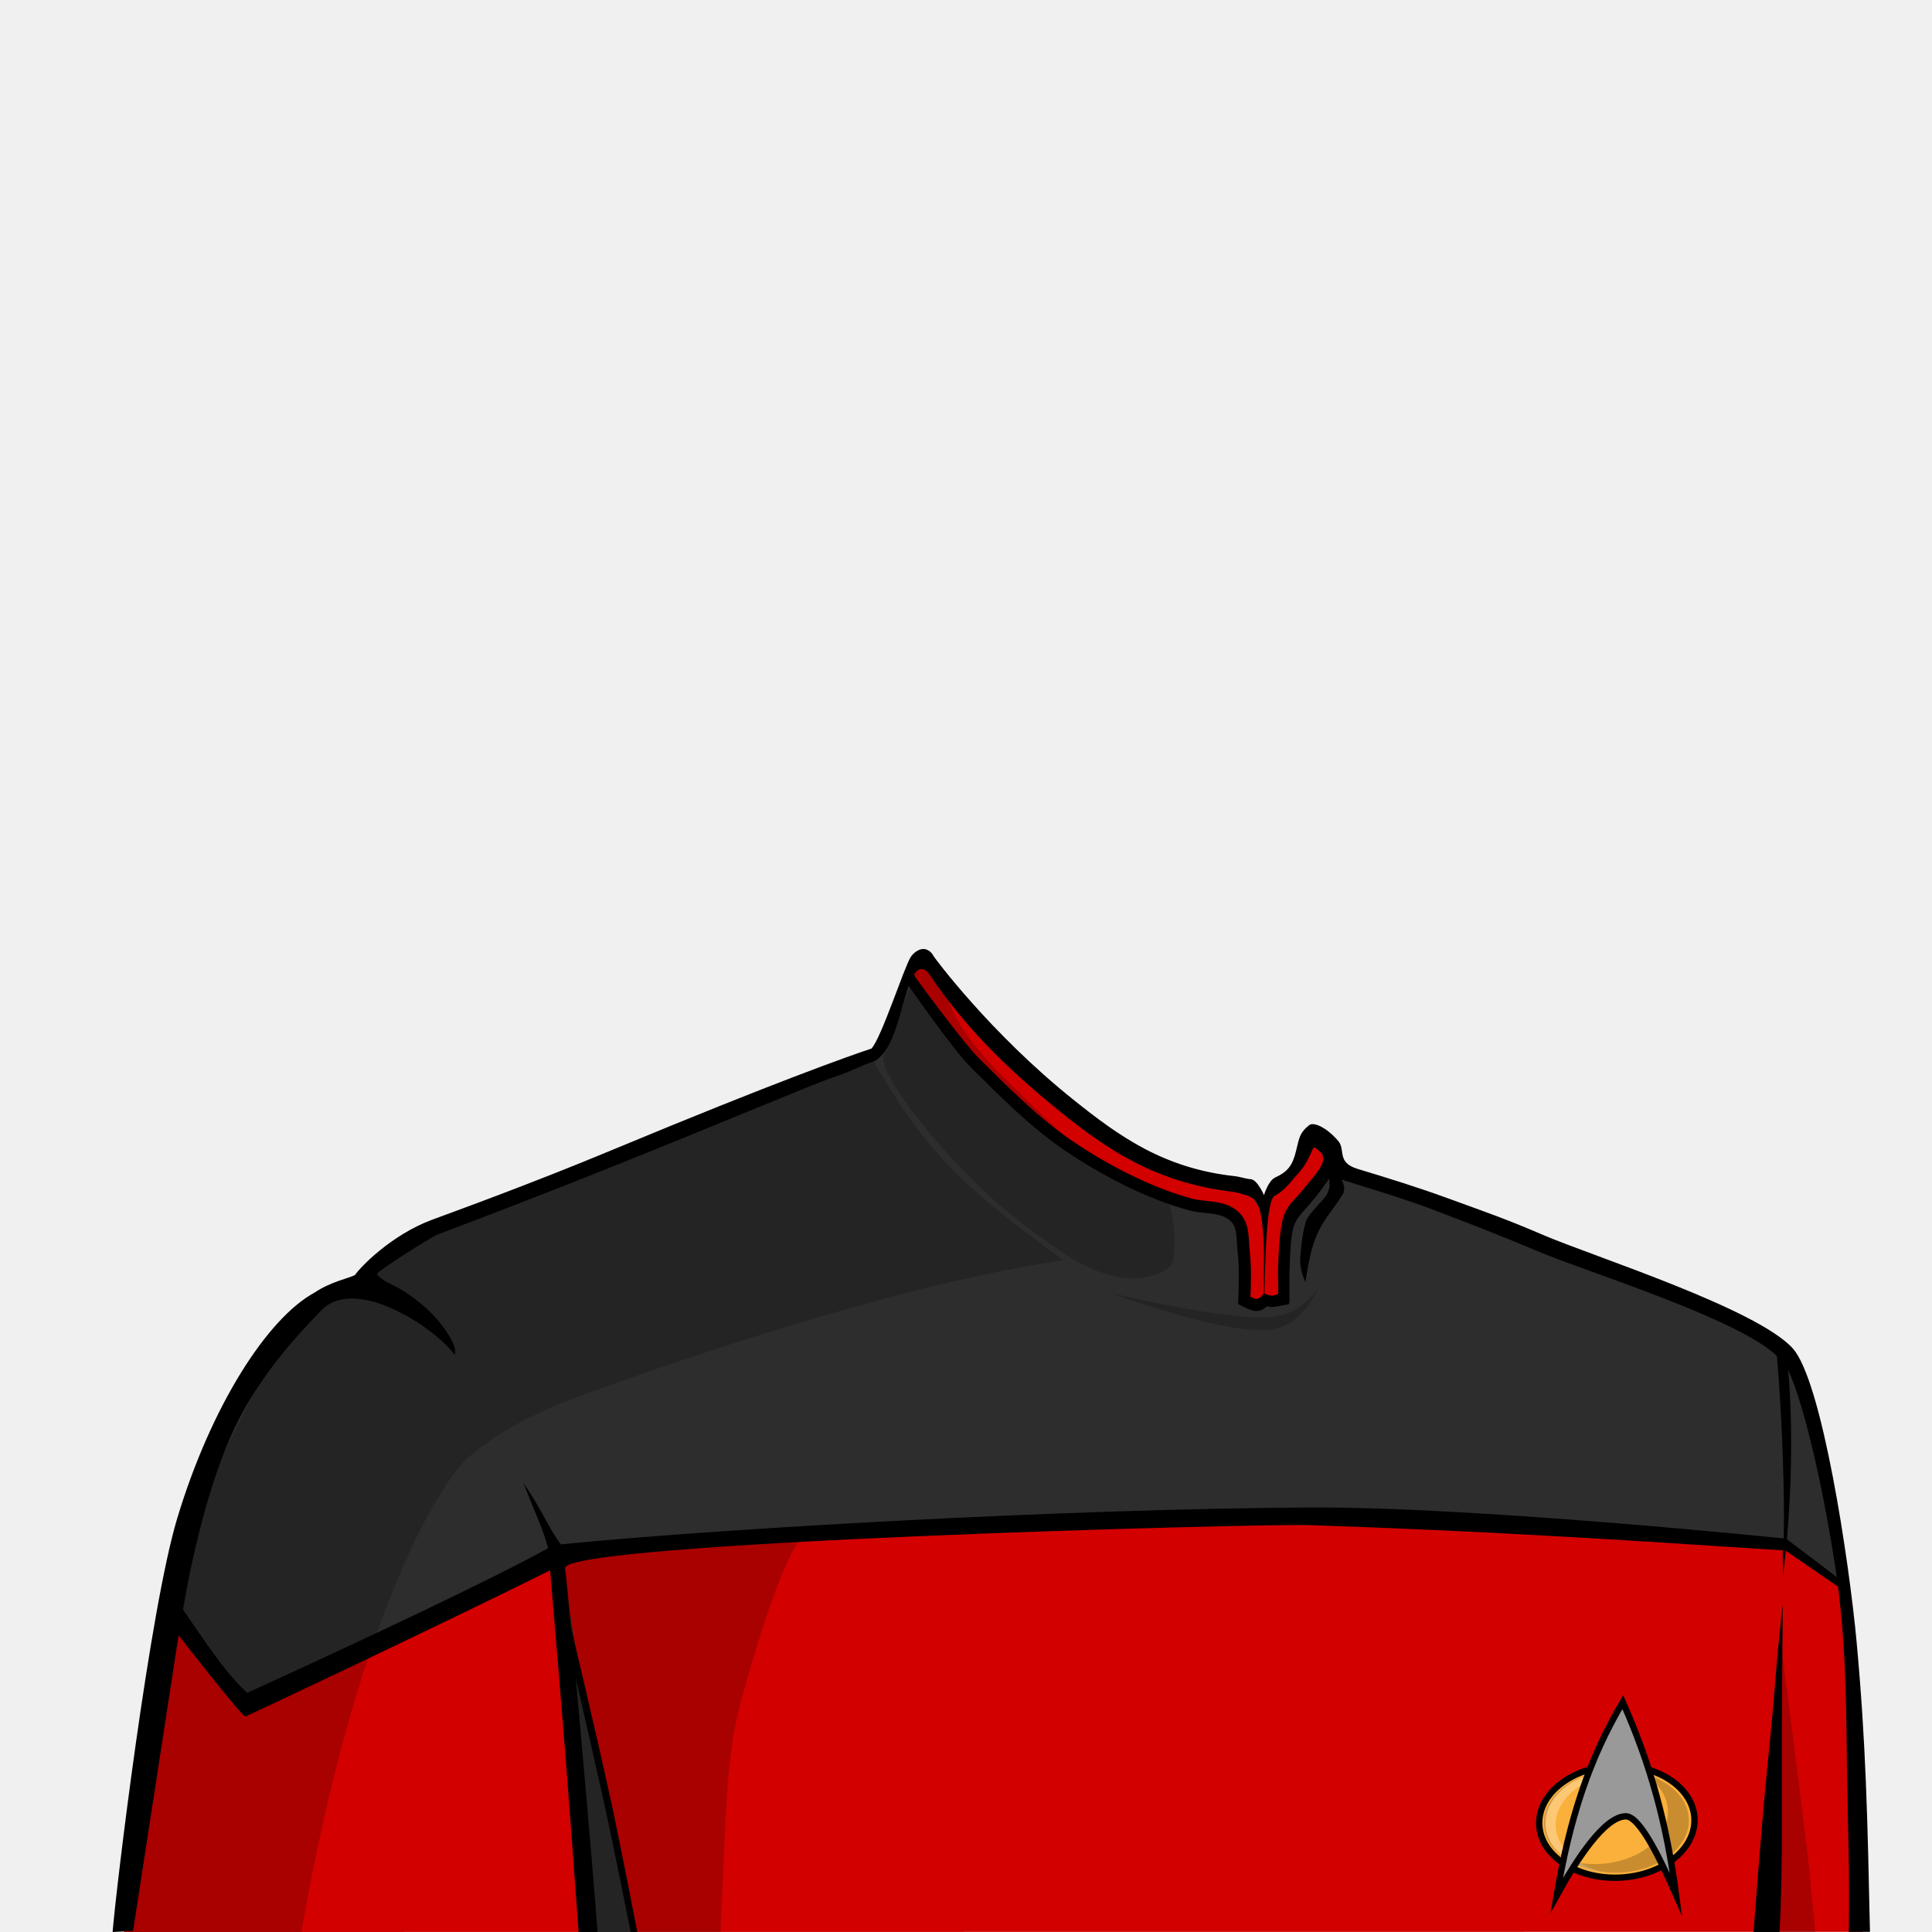
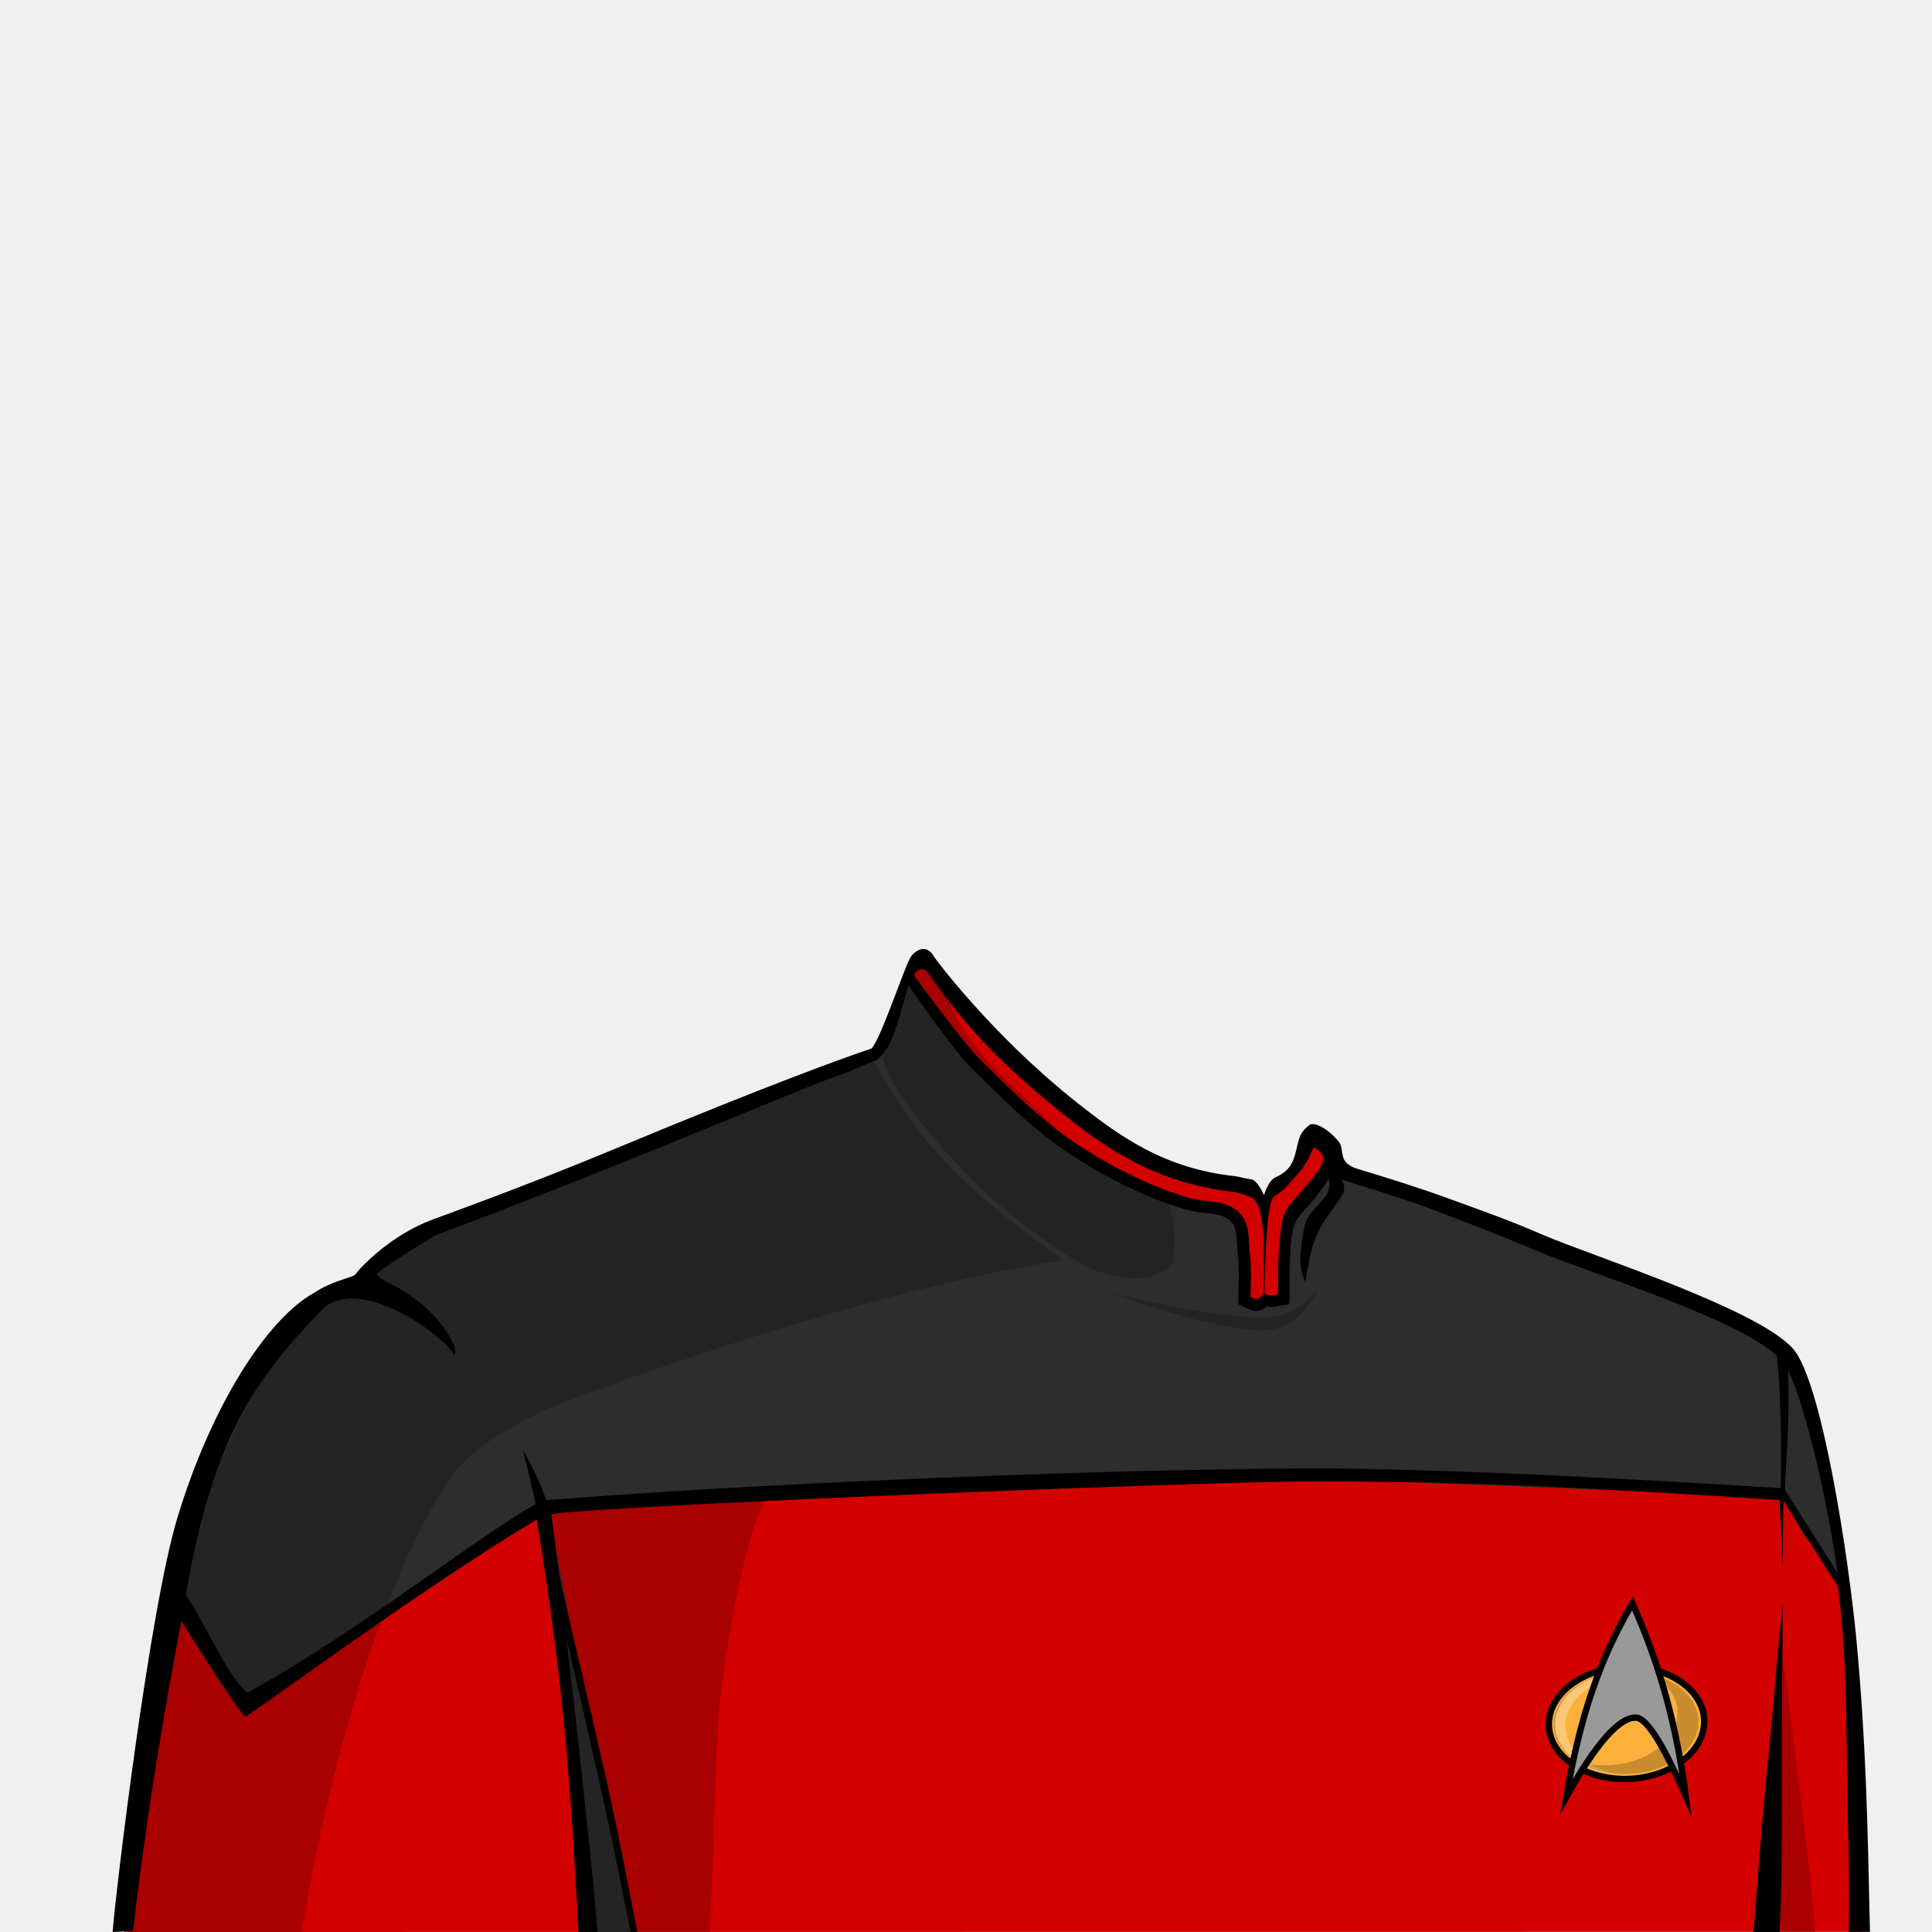
<svg xmlns="http://www.w3.org/2000/svg" version="1.1" id="svg171226" width="400" height="400" viewBox="0 0 400 400" xml:space="preserve">
  <defs id="defs171230" />
  <g id="g171234" style="display:inline">
-     <path d="M 384.68,369.105 385.69,399.967 25.665,400 35.483,333.942 c 0,0 13.302,17.236 15.842,17.35 3.543,0.159 35.879,-14.974 64.102,-28.159 0,0 81.612,-9.826 157.464,-8.257 75.853,1.569 96.764,4.89 96.764,4.89 l 11.825,8.541 z" style="fill:#d30000;fill-opacity:1;fill-rule:nonzero;stroke:none;stroke-width:1.333" id="path171962" />
-     <path id="path171958" style="fill:#2d2d2d;fill-opacity:1;fill-rule:nonzero;stroke:none;stroke-width:1.333" d="m 191.48,198.279 c -4.828,3.956 -5.27,8.624 -10.275,19.626 l -45.736,16.899 -40.712,17.39 -11.704,4.526 -6.742,6.277 -9.459,6.824 c -11.835,12.451 -19.196,25.304 -24.971,40.912 l -7.462,22.855 17.819,19.298 c 0,0 37.466,-17.656 61.57,-29.921 L 122.211,400 h 9.066 l -4.453,-22.531 -3.381,-15.721 -2.639,-9.236 c 0.303,-0.252 -4.713,-29.26 -4.421,-29.511 53.728,-5.364 104.835,-7.253 160.402,-8.756 l 90.807,4.949 3.093,1.369 10.99,6.912 c -1.213,-12.568 -3.41,-22.474 -6.539,-37.514 -2.789,-9.065 -4.292,-11.158 -12.445,-16.039 -8.155,-4.881 -35.885,-14.402 -46.308,-18.888 -9.844,-4.237 -27.726,-8.638 -37.95,-12.981 l -4.954,-8.506 c -2.642,3.064 -4.412,6.824 -6.801,10.162 l -3.4,1.936 c -0.697,0.198 -1.303,2.458 -2.023,2.514 -1.775,0.139 -3.701,-2.22 -5.44,-2.395 -10.873,-1.412 -25.23,-9.195 -34.268,-15.832 -9.039,-6.637 -26.535,-28.717 -26.535,-28.717 -0.496,-1.461 -2.604,-1.741 -3.534,-2.936 z" />
+     <path d="M 384.68,369.105 385.69,399.967 25.665,400 37.042,332.241 c 0,0 11.743,18.936 14.283,19.05 3.543,0.159 33.877,-23.738 61.349,-38.424 0,0 83.642,-8.081 159.494,-6.511 75.853,1.569 97.337,3.63 97.337,3.63 l 11.975,18.322 z" style="fill:#d30000;fill-opacity:1;fill-rule:nonzero;stroke:none;stroke-width:1.333" id="path171962" />
+     <path id="path171958" style="fill:#2d2d2d;fill-opacity:1;fill-rule:nonzero;stroke:none;stroke-width:1.333" d="m 191.48,198.279 c -4.828,3.956 -5.27,8.624 -10.275,19.626 l -45.736,16.899 -40.712,17.39 -11.704,4.526 -6.742,6.277 -9.459,6.824 c -11.835,12.451 -19.196,25.304 -24.971,40.912 l -6.045,20.588 16.402,21.565 c 0,0 36.1,-28.215 60.204,-40.48 L 122.211,400 h 9.066 l -4.453,-22.531 -3.381,-15.721 -2.639,-9.236 c 0.303,-0.252 -7.564,-42.585 -7.673,-40.431 53.191,-2.145 103.043,-4.532 158.61,-6.035 l 97.445,3.932 3.937,7.409 8.551,10.088 c -1.213,-12.568 -3.41,-22.474 -6.539,-37.514 -2.789,-9.065 -4.292,-11.158 -12.445,-16.039 -8.155,-4.881 -35.885,-14.402 -46.308,-18.888 -9.844,-4.237 -27.726,-8.638 -37.95,-12.981 l -4.954,-8.506 c -2.642,3.064 -4.412,6.824 -6.801,10.162 l -3.4,1.936 c -0.697,0.198 -1.303,2.458 -2.023,2.514 -1.775,0.139 -3.701,-2.22 -5.44,-2.395 -10.873,-1.412 -25.23,-9.195 -34.268,-15.832 -9.039,-6.637 -26.535,-28.717 -26.535,-28.717 -0.496,-1.461 -2.604,-1.741 -3.534,-2.936 z" />
    <path d="m 179.812,217.966 c -14.598,5.149 -31.25,13.415 -46.618,18.658 l -38.286,14.052 -11.855,6.044 -6.743,6.276 -9.459,6.824 -8.589,6.699 -18.387,37.684 C 33.496,340.011 28.912,364.861 26.484,391.986 L 26.678,400 H 62.401 c 10.895,-62.957 27.966,-92.522 34.705,-98.368 6.739,-5.845 15.612,-9.926 23.284,-12.716 67.723,-24.627 99.842,-27.943 99.842,-27.943 -23.419,-16.924 -29.445,-24.111 -40.42,-43.008 z" style="display:inline;opacity:0.2;fill:#000000;fill-opacity:1;fill-rule:nonzero;stroke:none;stroke-width:1.333" id="path172176" />
-     <path d="m 166.138,318.606 c -16.612,1.022 -33.794,2.243 -50.321,4.184 0,0 4.863,53.874 6.743,77.21 h 26.614 c 1.04,-22.693 1.143,-35.26 3.723,-45.718 2.137,-8.663 9.492,-33.54 13.24,-35.677 z" style="opacity:0.2;fill:#000000;fill-opacity:1;fill-rule:nonzero;stroke:none;stroke-width:1.333" id="path172192" />
+     <path d="m 159.019,310.364 c -17.577,0.057 -29.698,0.317 -46.224,2.258 0,0 7.885,64.041 9.766,87.377 h 24.414 c 1.04,-22.693 1.05,-34.981 1.915,-45.718 0.985,-12.22 6.381,-41.781 10.129,-43.918 z" style="opacity:0.2;fill:#000000;fill-opacity:1;fill-rule:nonzero;stroke:none;stroke-width:1.333" id="path172192" />
    <path style="opacity:0.2;fill:#000000;fill-opacity:1;stroke:none;stroke-width:0.912px;stroke-linecap:butt;stroke-linejoin:miter;stroke-opacity:1" d="m 368.847,341.209 c 0,0 4.774,36.558 5.687,45.511 0.913,8.952 1.288,13.28 1.288,13.28 H 366.379 Z" id="path2" />
-     <path style="color:#000000;fill:#000000;-inkscape-stroke:none" d="m 116.916,331.4 -1.367,0.303 c 0,0 6.605,28.32 9.72,42.48 C 127.162,382.789 130.572,400 130.572,400 h 1.365 c 0,0 -3.366,-17.485 -5.24,-26.188 -3.054,-14.183 -9.782,-42.412 -9.782,-42.412 z" id="path1" />
+     <path style="color:#000000;fill:#000000;-inkscape-stroke:none" d="m 115.112,323.585 0.436,8.118 c 0,0 6.605,28.32 9.72,42.48 C 127.162,382.789 130.572,400 130.572,400 h 1.365 c 0,0 -3.366,-17.485 -5.24,-26.188 -3.054,-14.183 -11.585,-50.227 -11.585,-50.227 z" id="path1" />
    <path style="display:inline;fill:#d30000;fill-opacity:1;stroke:none;stroke-width:1px;stroke-linecap:butt;stroke-linejoin:miter;stroke-opacity:1" d="m 188.055,203.613 2.557,-5.845 9.041,11.598 14.703,13.333 23.444,18.685 12.968,3.105 7.215,1.461 3.927,5.936 1.049,-5.178 5.617,-4.685 2.192,-4.11 0.548,-3.014 4.018,5.297 -0.639,2.557 -4.84,6.393 -3.288,5.205 -0.183,10.137 -0.274,4.11 -2.831,0.457 -1.644,0.091 -1.735,1.096 -2.466,-1.005 -0.457,-14.429 -1.644,-3.744 -4.84,-1.096 -18.447,-5.114 -18.237,-13.255 -11.326,-11.64 -12.142,-14.176 z" id="path3" />
    <path style="color:#000000;display:inline;fill:#000000;-inkscape-stroke:none" d="m 187.994,203.903 c 0,0 9.336,13.462 12.994,17.07 6.119,6.036 12.284,12.369 19.631,17.326 7.694,5.192 16.797,9.875 25.341,12.236 1.79,0.495 3.501,0.547 4.977,0.75 1.475,0.203 2.665,0.521 3.688,1.377 0.819,0.686 1.137,1.549 1.316,2.77 0.18,1.221 0.151,2.715 0.346,4.281 0.365,2.934 0.084,9.467 0.084,9.467 l -0.039,0.787 0.695,0.373 c 0,0 0.521,0.282 1.166,0.551 0.645,0.269 1.293,0.636 2.326,0.502 0.845,-0.109 1.225,-0.491 1.602,-0.781 0.122,-0.094 0.117,-0.102 0.213,-0.184 0.394,0.096 0.694,0.243 1.473,0.143 0.88,-0.114 2.186,-0.379 2.186,-0.379 l 0.869,-0.176 0.123,-0.877 c 0,0 -0.065,-4.14 0.007,-6.359 0.088,-2.744 0.185,-6.71 0.875,-8.924 0.524,-1.682 2.058,-3.115 3.285,-4.528 2.73,-3.144 5.795,-7.922 5.795,-7.922 0,0 -1.497,-1.796 -3.128,-2.325 0.506,1.915 -0.456,2.924 -4.77,8.072 -1.374,1.64 -2.901,2.633 -3.57,5.744 -0.642,2.988 -0.792,7.174 -0.877,9.802 -0.051,1.58 0.127,4.266 0.003,5.195 -0.421,0.214 -0.737,0.298 -1.117,0.347 -0.664,-0.007 -1.172,-0.128 -1.792,-0.48 -0.334,0.404 -0.789,1.104 -1.495,1.15 -0.44,0.029 -0.907,-0.238 -1.307,-0.453 0.056,-1.197 0.26,-5.96 -0.125,-9.055 -0.164,-1.319 -0.128,-2.818 -0.352,-4.336 -0.223,-1.518 -0.775,-3.141 -2.186,-4.322 -1.533,-1.284 -3.304,-1.71 -4.953,-1.938 -1.649,-0.227 -3.228,-0.29 -4.65,-0.684 -8.478,-2.343 -17.406,-6.991 -24.712,-11.964 -6.943,-4.727 -13,-10.881 -19.17,-16.967 -2.84,-2.802 -10.568,-13.201 -13.163,-16.766 -0.542,-0.744 -0.202,-1.581 -0.202,-1.581 z" id="path2-4" />
    <path style="display:inline;fill:#000000;fill-opacity:0.2;stroke:none;stroke-width:1px;stroke-linecap:butt;stroke-linejoin:miter;stroke-opacity:1" d="m 230.003,267.693 c 0,0 22.278,5.418 32.194,5.061 7.626,-0.275 10.819,-6.339 10.819,-6.339 0,0 -3.199,8.674 -10.864,8.981 -10.468,0.419 -32.15,-7.703 -32.15,-7.703 z" id="path1-6" />
-     <path id="path172002" style="fill:#000000;fill-opacity:1;fill-rule:nonzero;stroke:none;stroke-width:1.333" d="m 188.567,198.123 c -1.358,2.08 -6.004,16.569 -8.124,18.964 -4.6,1.521 -20.067,7.002 -53.346,20.857 -17.907,7.455 -33.713,13.12 -37.718,14.623 -8.445,3.167 -14.804,9.809 -15.879,11.402 -1.077,0.637 -5.048,1.384 -8.318,3.619 -9.856,5.313 -21.475,23.527 -28.479,46.727 C 30.984,333.259 24.036,390.946 23.314,400 l 4.236,-0.215 9.426,-61.221 c 0,0 12.246,15.793 13.801,16.848 1.967,-0.895 38.703,-18.16 63.119,-30.283 2.937,34.674 3.721,44.638 5.891,74.871 h 3.924 c -1.179,-16.45 -6.048,-70.482 -6.725,-75.295 -0.765,-5.437 144.006,-9.278 153.883,-8.949 35.695,1.188 62.567,2.888 98.264,5.234 -0.104,1.996 0.156,3.98 -0.035,5.836 0,0 0.286,-2.312 0.625,-5.775 l 10.832,7.473 c 1.819,14.565 1.683,27.603 1.857,39.082 0.175,11.479 0.566,19.791 0.354,32.361 h 4.391 c -0.506,-23.287 -0.818,-38.923 -2.773,-60.104 -1.525,-16.52 -7.141,-54.014 -13.227,-60.711 -7.536,-8.299 -41.395,-19.063 -51.562,-23.425 -8.09,-3.471 -11.246,-4.498 -19.644,-7.57 -6.6,-2.414 -13.058,-4.388 -18.893,-6.156 -4.37,-1.324 -2.446,-3.978 -3.972,-5.753 -2.69,-3.129 -5.235,-3.913 -5.991,-3.324 -1.989,1.547 -2.069,2.499 -2.758,5.352 -0.721,2.99 -1.698,4.301 -4.317,5.511 -1.472,0.68 -2.324,3.664 -2.324,3.664 0,0 -1.347,-3.204 -2.738,-3.309 -0.995,-0.074 -2.31,-0.522 -3.159,-0.613 -14.741,-1.584 -23.931,-8.134 -33.57,-15.85 -17.216,-13.781 -28.781,-29.417 -28.941,-29.722 -0.344,-0.771 -1.196,-1.48 -2.131,-1.48 -0.934,0 -2.011,0.76 -2.588,1.644 z m 2.48,2.533 c 0.459,0.096 0.912,0.419 1.262,0.934 7.438,10.965 15.443,19.017 26.908,28.341 10.327,8.398 20.264,14.842 35.504,16.758 1.126,0.067 4.615,0.948 5.306,1.931 2.576,3.667 1.311,19.972 1.669,19.897 0.27,-0.056 0.026,-19.698 2.177,-20.909 1.573,-0.791 3.144,-2.518 4.399,-4.117 3.03,-2.982 3.418,-6.329 3.923,-5.914 0.699,0.456 1.781,1.326 2.265,2.613 0.548,1.455 0.707,3.324 0.827,5.326 -0.103,0.448 -0.273,1.27 -0.525,1.707 -0.792,1.375 -3.949,4.12 -4.414,5.742 -0.655,2.28 -0.908,4.53 -1.104,6.844 -0.193,2.271 0.136,3.428 1.008,5.646 0.875,-5.052 1.348,-9.164 4.704,-13.809 1.058,-1.464 2.225,-3.026 3.126,-4.514 0.511,-1.197 0.014,-2.188 -0.299,-2.848 -0.056,-0.119 1.92,0.573 3.752,1.123 2.233,0.671 10.843,3.386 14.533,4.805 9.022,3.471 11.666,4.385 22.697,9.004 9.991,4.184 41.099,13.805 49.114,21.504 0.505,5.215 1.711,23.391 1.42,37.797 0,0 -63.714,-6.613 -98.402,-6.406 -49.797,0.296 -119.914,4.204 -154.779,7.625 -2.566,-3.388 -3.636,-6.659 -7.742,-12.725 2.741,7.125 3.884,9.089 5.111,13.518 -11.812,6.552 -38.702,19.181 -62.309,29.959 -4.621,-4.238 -8.784,-10.72 -13.285,-17.232 2.378,-14.188 6.48,-29.461 11.344,-38.947 4.886,-9.53 10.972,-16.481 17.289,-23.021 7.085,-7.337 23.557,3.639 27.609,9.201 0.307,-1.035 -0.155,-2.13 -0.67,-3.078 -2.468,-4.544 -6.364,-7.996 -10.762,-10.621 -1.479,-0.881 -3.62,-1.568 -4.656,-2.98 -0.307,-0.42 11.427,-7.801 12.475,-8.193 4.259,-1.597 19.288,-7.26 38.205,-14.853 22.146,-8.889 39.456,-16.253 43.808,-17.712 4.294,-1.439 6.115,-2.63 8.58,-3.381 5.2,-3.008 5.551,-15.245 8.641,-18.58 0.368,-0.398 0.834,-0.53 1.293,-0.434 z m 179.174,83.011 c 3.466,7.326 7.691,26.423 10.055,42.832 l -10.312,-7.801 c 0.71,-8.232 1.426,-21.628 0.258,-35.031 z m -1.123,48.42 c -0.824,7.33 -1.201,11.636 -1.557,16.152 -1.186,15.038 -1.889,16.9 -4.482,51.762 h 5.375 c 0.782,-14.898 0.329,-27.038 0.529,-51.498 0.065,-7.907 0.135,-16.416 0.135,-16.416 z" />
-     <g id="g1">
+     <path id="path172002" style="fill:#000000;fill-opacity:1;fill-rule:nonzero;stroke:none;stroke-width:1.333" d="m 188.567,198.123 c -1.358,2.08 -6.004,16.569 -8.124,18.964 -4.6,1.521 -20.067,7.002 -53.346,20.857 -17.907,7.455 -33.713,13.12 -37.718,14.623 -8.445,3.167 -14.804,9.809 -15.879,11.402 -1.077,0.637 -5.048,1.384 -8.318,3.619 -9.856,5.313 -21.475,23.527 -28.479,46.727 C 30.984,333.259 24.036,390.946 23.314,400 l 4.236,-0.215 c 2.481,-21.824 6.095,-43.79 9.993,-64.197 0,0 11.679,18.768 13.234,19.823 1.967,-0.895 36.565,-26.64 60.338,-40.802 5.7,34.532 6.998,55.157 8.672,85.39 h 3.924 c -1.179,-16.45 -8.788,-82.07 -9.606,-86.529 13.447,-1.926 135.365,-6.671 155.161,-6.744 35.714,-0.13 63.555,1.513 99.251,3.86 -0.104,1.996 0.772,14.383 0.58,16.239 0,0 -0.011,-12.432 0.187,-16.037 l 11.27,17.734 c 1.819,14.565 1.683,27.603 1.857,39.082 0.175,11.479 0.566,19.791 0.354,32.361 h 4.391 c -0.506,-23.287 -0.818,-38.923 -2.773,-60.104 -1.525,-16.52 -7.141,-54.014 -13.227,-60.711 -7.536,-8.299 -41.395,-19.063 -51.562,-23.425 -8.09,-3.471 -11.246,-4.498 -19.644,-7.57 -6.6,-2.414 -13.058,-4.388 -18.893,-6.156 -4.37,-1.324 -2.446,-3.978 -3.972,-5.753 -2.69,-3.129 -5.235,-3.913 -5.991,-3.324 -1.989,1.547 -2.069,2.499 -2.758,5.352 -0.721,2.99 -1.698,4.301 -4.317,5.511 -1.472,0.68 -2.324,3.664 -2.324,3.664 0,0 -1.347,-3.204 -2.738,-3.309 -0.995,-0.074 -2.31,-0.522 -3.159,-0.613 -14.741,-1.584 -23.931,-8.134 -33.57,-15.85 -17.216,-13.781 -28.781,-29.417 -28.941,-29.722 -0.344,-0.771 -1.196,-1.48 -2.131,-1.48 -0.934,0 -2.011,0.76 -2.588,1.644 z m 2.48,2.533 c 0.459,0.096 0.912,0.419 1.262,0.934 7.438,10.965 15.443,19.017 26.908,28.341 10.327,8.398 20.264,14.842 35.504,16.758 1.126,0.067 4.615,0.948 5.306,1.931 2.576,3.667 1.311,19.972 1.669,19.897 0.27,-0.056 0.026,-19.698 2.177,-20.909 1.573,-0.791 3.144,-2.518 4.399,-4.117 3.03,-2.982 3.418,-6.329 3.923,-5.914 0.699,0.456 1.781,1.326 2.265,2.613 0.548,1.455 0.707,3.324 0.827,5.326 -0.103,0.448 -0.273,1.27 -0.525,1.707 -0.792,1.375 -3.949,4.12 -4.414,5.742 -0.655,2.28 -0.908,4.53 -1.104,6.844 -0.193,2.271 0.136,3.428 1.008,5.646 0.875,-5.052 1.348,-9.164 4.704,-13.809 1.058,-1.464 2.225,-3.026 3.126,-4.514 0.511,-1.197 0.014,-2.188 -0.299,-2.848 -0.056,-0.119 1.92,0.573 3.752,1.123 2.233,0.671 10.843,3.386 14.533,4.805 9.022,3.471 11.666,4.385 22.697,9.004 9.991,4.184 41.099,13.805 49.114,21.504 0.505,5.215 1.096,12.988 0.805,27.394 0,0 -64.602,-4.294 -99.29,-4.087 -49.797,0.296 -121.203,3.665 -156.268,6.585 -1.432,-3.813 -2.414,-6.059 -4.927,-10.526 1.266,4.523 1.594,6.389 2.722,11.319 -11.812,6.552 -36.779,26.481 -59.742,39.083 -4.621,-4.238 -8.217,-13.696 -12.718,-20.208 2.378,-14.188 5.913,-26.485 10.777,-35.971 4.886,-9.53 10.972,-16.481 17.289,-23.021 7.085,-7.337 23.557,3.639 27.609,9.201 0.307,-1.035 -0.155,-2.13 -0.67,-3.078 -2.468,-4.544 -6.364,-7.996 -10.762,-10.621 -1.479,-0.881 -3.62,-1.568 -4.656,-2.98 -0.307,-0.42 11.427,-7.801 12.475,-8.193 4.259,-1.597 19.288,-7.26 38.205,-14.853 22.146,-8.889 39.456,-16.253 43.808,-17.712 4.294,-1.439 6.115,-2.63 8.58,-3.381 5.2,-3.008 5.551,-15.245 8.641,-18.58 0.368,-0.398 0.834,-0.53 1.293,-0.434 z m 179.174,83.011 c 3.466,7.326 7.906,25.671 10.269,42.081 l -10.965,-17.311 c 0.356,-8.444 0.978,-11.614 0.696,-24.77 z m -1.123,48.42 c -0.824,7.33 -1.201,11.636 -1.557,16.152 -1.186,15.038 -1.889,16.9 -4.482,51.762 h 5.375 c 0.782,-14.898 0.329,-27.038 0.529,-51.498 0.065,-7.907 0.135,-16.416 0.135,-16.416 z" />
+     <g id="g1" transform="translate(2.004008,-20.44088)">
      <ellipse style="fill:#fbb03b;fill-opacity:1;fill-rule:evenodd;stroke:#000000;stroke-width:1.315;stroke-linecap:round;stroke-linejoin:round;stroke-miterlimit:40;stroke-dasharray:none;stroke-opacity:1" id="path1-3" cx="347.922" cy="377.374" rx="16.072" ry="11.626" transform="matrix(1,0,-0.03489948,0.9993908,0,0)" />
      <path id="ellipse2" style="fill:#ffffff;fill-opacity:0.3;fill-rule:evenodd;stroke:none;stroke-width:0.424;stroke-linecap:round;stroke-linejoin:round;stroke-miterlimit:40;stroke-dasharray:none;stroke-opacity:1" d="m 335.094,366.528 a 10.61,14.961 88.121 0 0 -15.296,10.616 10.61,14.961 88.121 0 0 12.395,10.487 10.61,14.961 88.121 0 1 -10.109,-10.098 10.61,14.961 88.121 0 1 15.296,-10.616 10.61,14.961 88.121 0 1 2.31,0.13 10.61,14.961 88.121 0 0 -4.596,-0.52 z" />
      <path id="ellipse3" style="fill:#000000;fill-opacity:0.2;fill-rule:evenodd;stroke:none;stroke-width:0.423;stroke-linecap:round;stroke-linejoin:round;stroke-miterlimit:40;stroke-dasharray:none;stroke-opacity:1" d="m 340.19,367.201 a 10.583,14.922 88.121 0 1 5.133,8.152 10.583,14.922 88.121 0 1 -15.256,10.588 10.583,14.922 88.121 0 1 -5.079,-0.66 10.583,14.922 88.121 0 0 9.421,2.45 10.583,14.922 88.121 0 0 15.256,-10.588 10.583,14.922 88.121 0 0 -9.475,-9.943 z" />
      <path id="ellipse4" style="fill:#000000;fill-opacity:0.2;fill-rule:evenodd;stroke:none;stroke-width:0.427;stroke-linecap:round;stroke-linejoin:round;stroke-miterlimit:40;stroke-dasharray:none;stroke-opacity:1" d="m 329.759,367.15 a 10.693,15.078 88.121 0 0 -10.079,9.994 10.693,15.078 88.121 0 0 5.742,8.547 10.918,15.396 88.121 0 1 -5.428,-8.469 10.918,15.396 88.121 0 1 9.765,-10.072 z" />
      <path style="fill:#999999;fill-opacity:1;stroke:#000000;stroke-width:1.315;stroke-linecap:butt;stroke-linejoin:miter;stroke-miterlimit:20;stroke-dasharray:none;stroke-opacity:1" d="m 322.299,392.428 c 2.722,-16.112 6.74,-28.28 13.681,-40.02 5.831,13.089 9.122,25.393 11.019,39.859 -2.901,-6.585 -7.397,-16.238 -10.387,-16.217 -4.348,0.031 -10.021,8.633 -14.313,16.378 z" id="path2-8" />
    </g>
    <path d="m 192.73,234.864 c -12.106,-14.486 -9.625,-16.546 -9.625,-16.546 l 7.727,-20.489 3.718,2.294 c 1.444,13.037 11.95,21.578 20.294,29.802 7.411,7.304 15.802,14.113 24.763,17.046 4.207,1.052 3.568,11.547 3.352,13.924 -0.216,2.377 -9.3,8.028 -23.449,-1.928 -4.76,-3.349 -14.589,-9.514 -26.781,-24.103 z" style="opacity:0.2;fill:#000000;fill-opacity:1;fill-rule:nonzero;stroke:none;stroke-width:1.333" id="path172060" />
  </g>
</svg>
